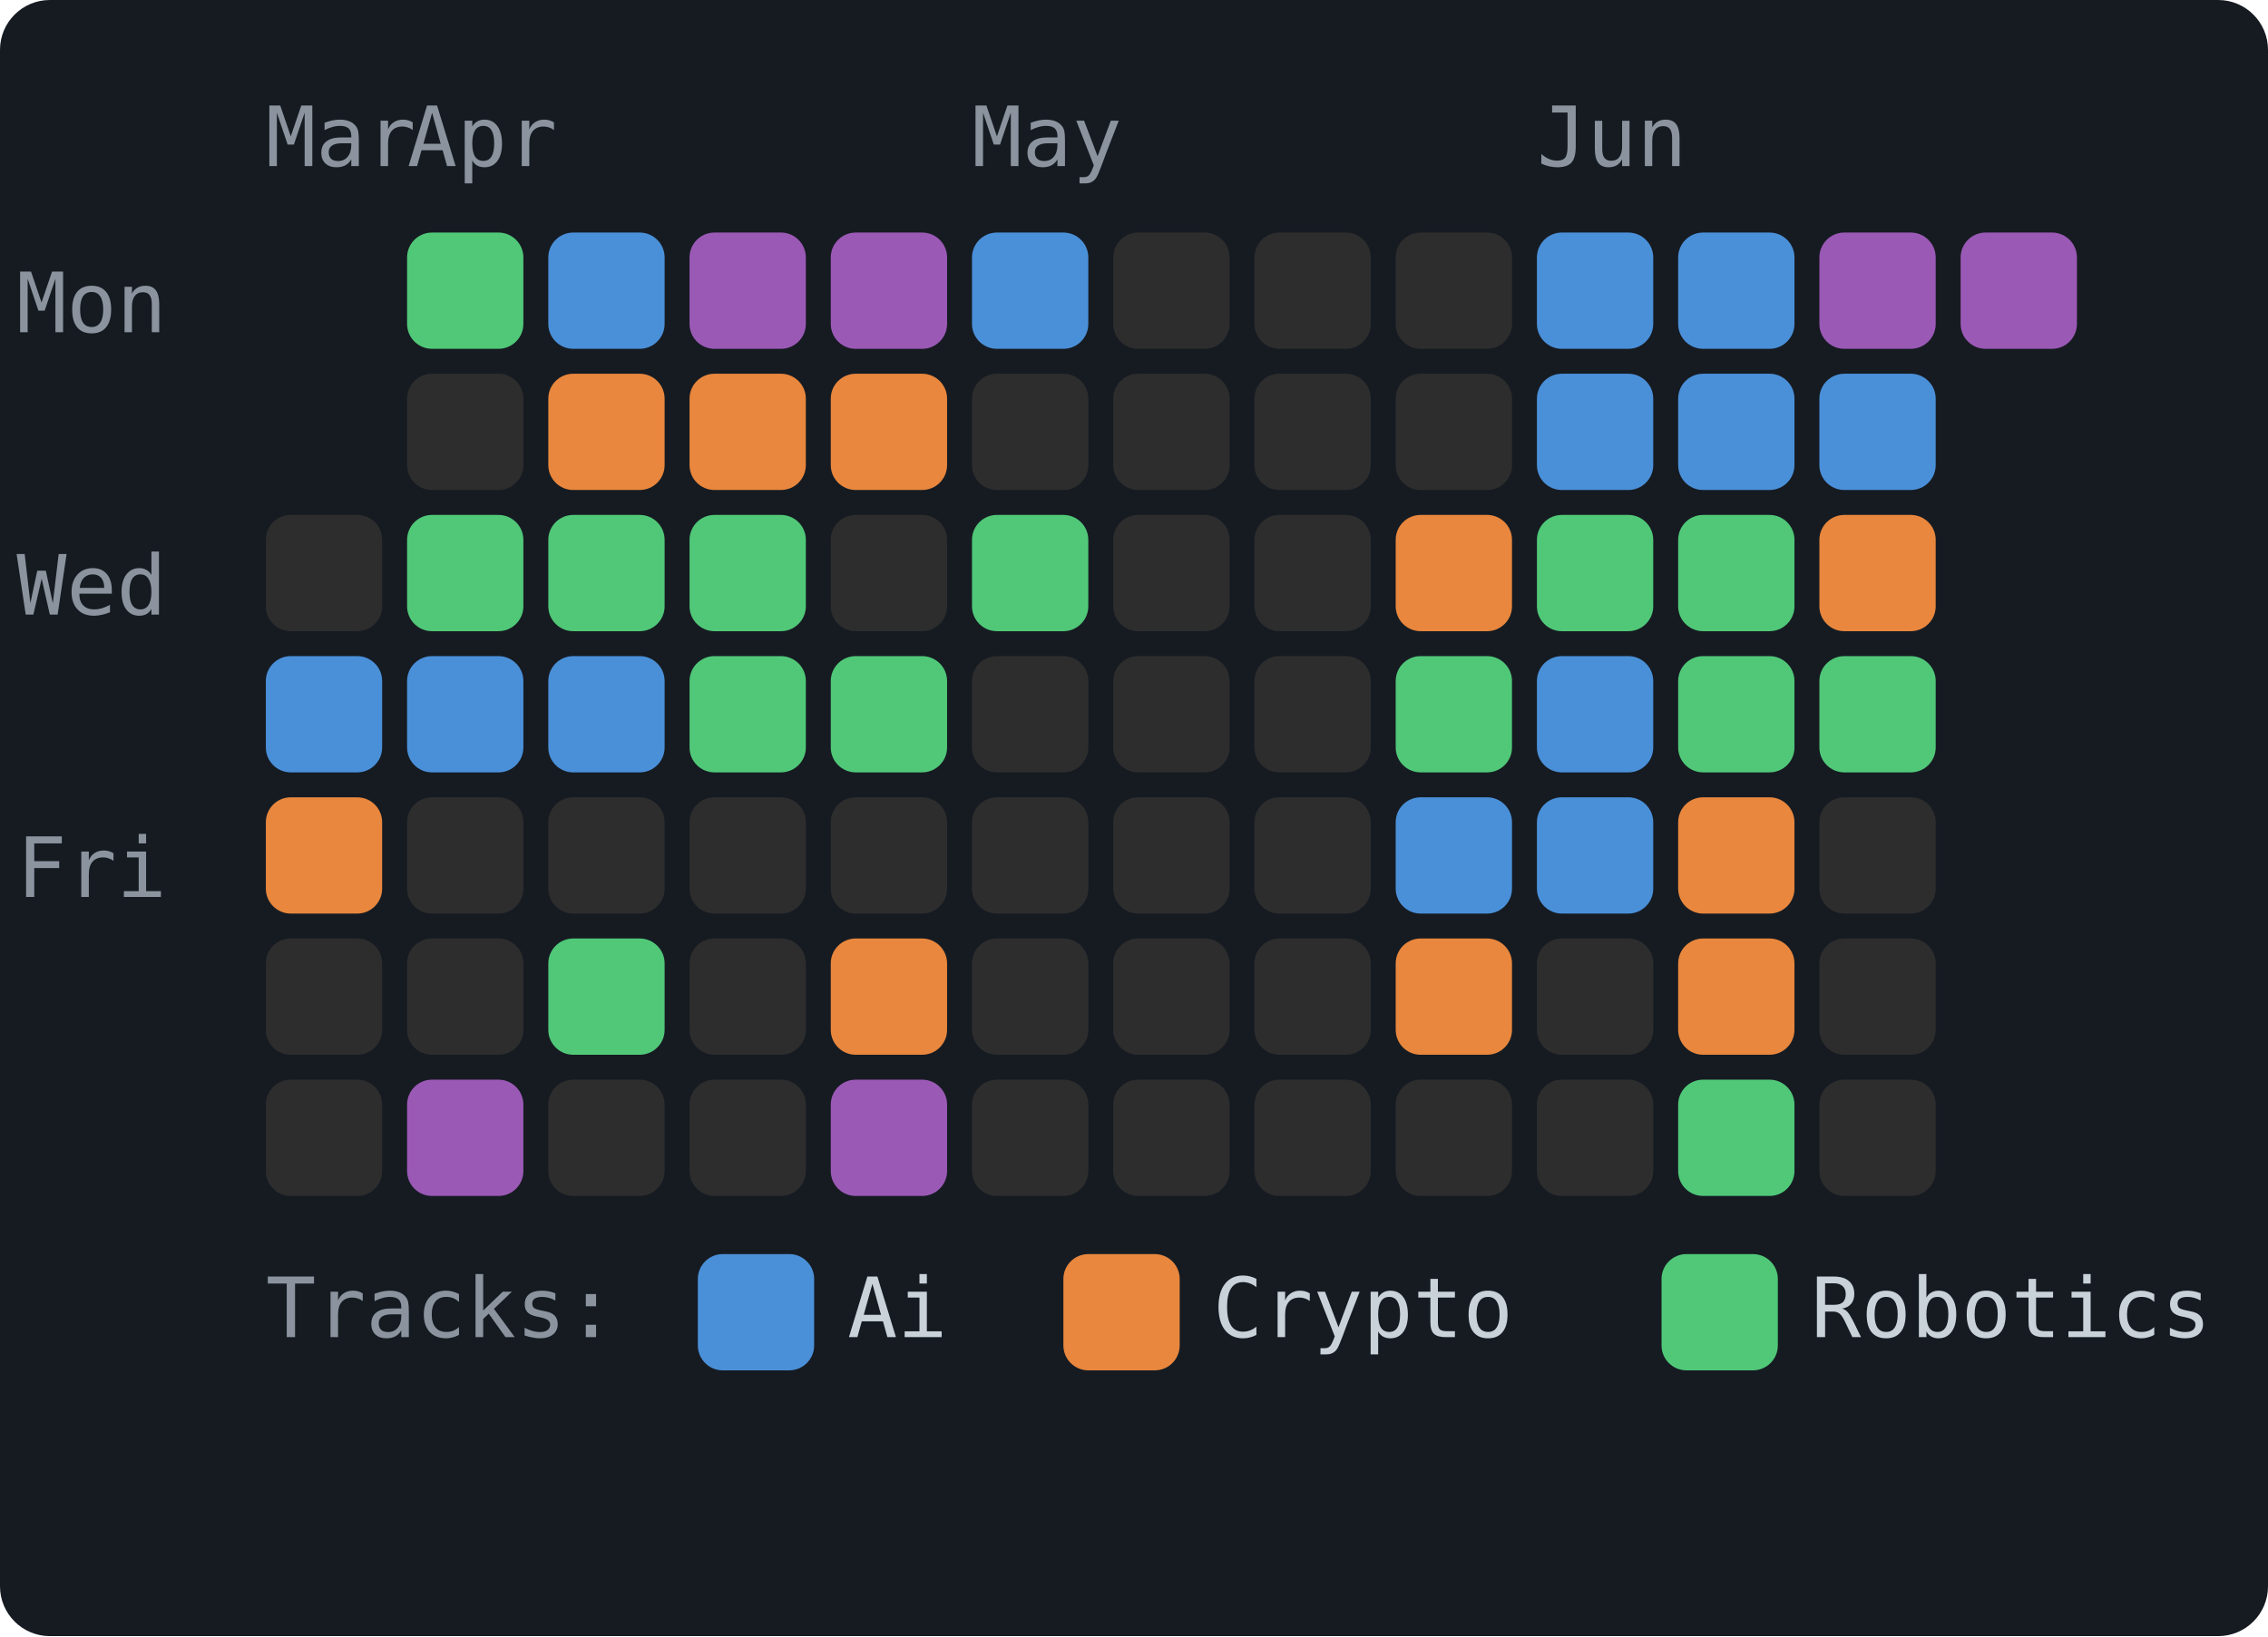
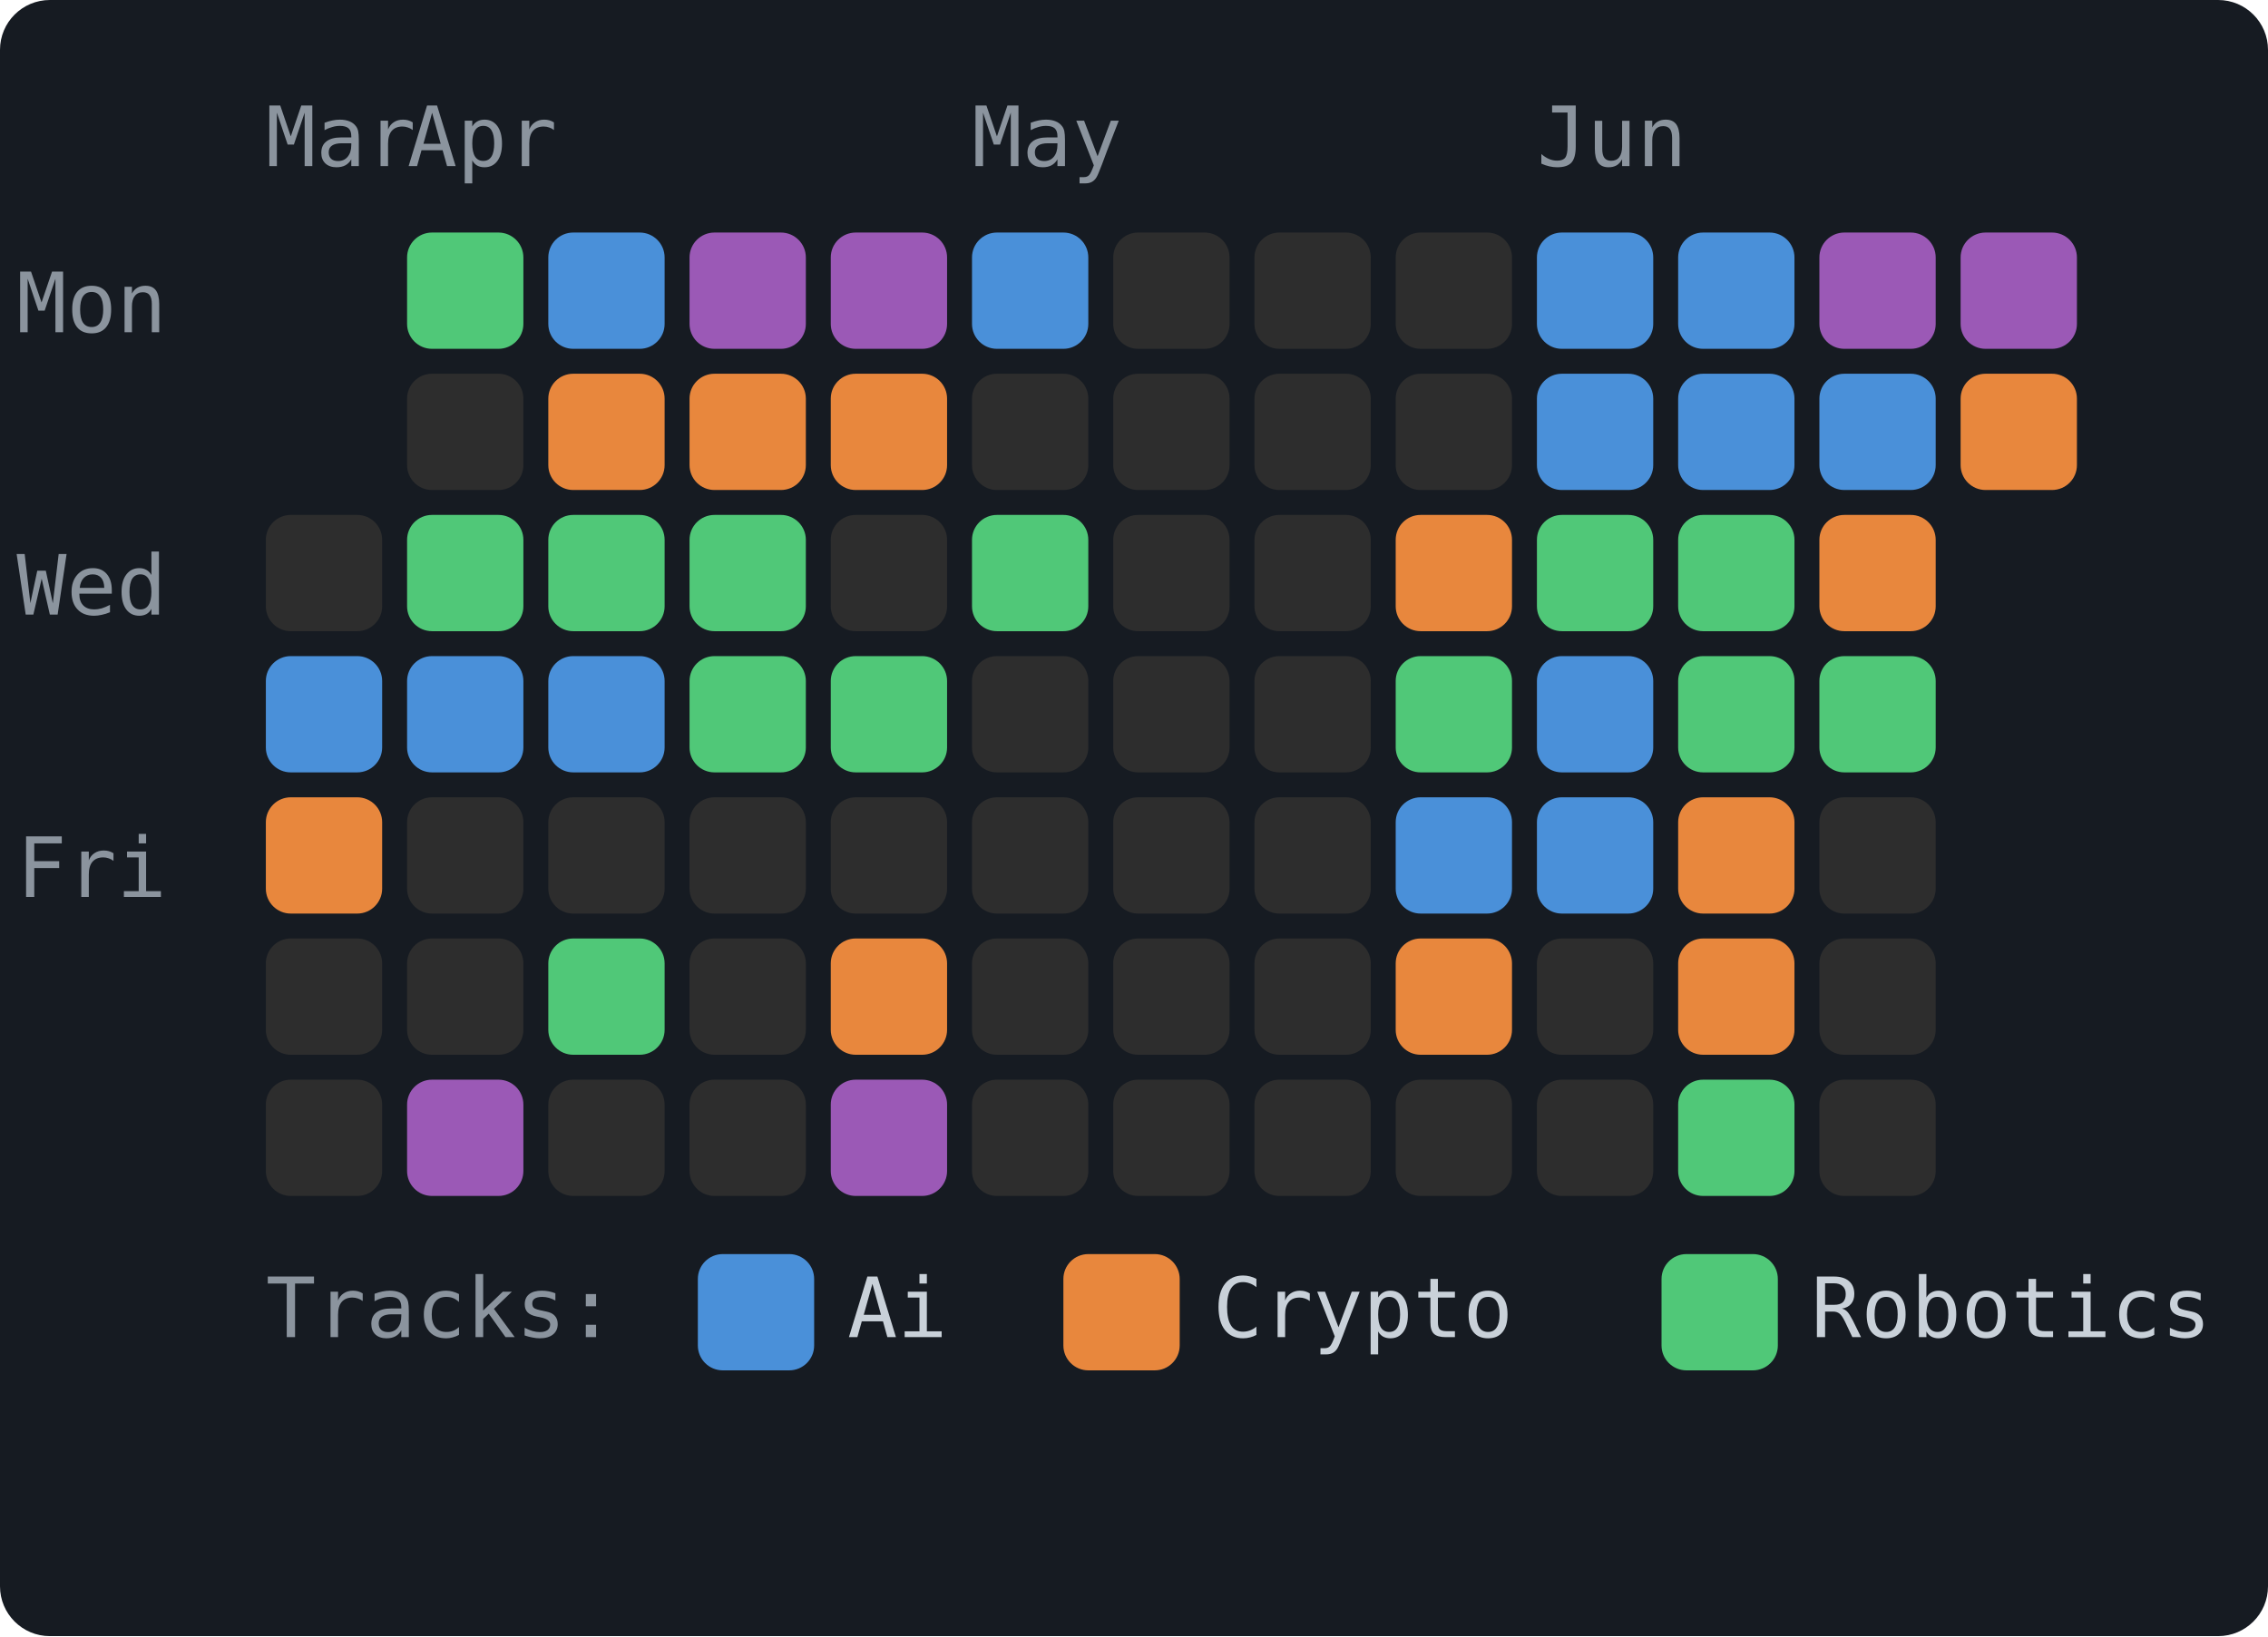
<svg xmlns="http://www.w3.org/2000/svg" width="273" height="197" viewBox="0 0 273 197">
  <rect width="273" height="197" fill="#161B22" rx="6" />
  <text x="2" y="40" fill="#8B949E" font-family="monospace" font-size="10">Mon</text>
  <text x="2" y="74" fill="#8B949E" font-family="monospace" font-size="10">Wed</text>
  <text x="2" y="108" fill="#8B949E" font-family="monospace" font-size="10">Fri</text>
  <text x="32" y="20" fill="#8B949E" font-family="monospace" font-size="10">Mar</text>
  <text x="49" y="20" fill="#8B949E" font-family="monospace" font-size="10">Apr</text>
  <text x="117" y="20" fill="#8B949E" font-family="monospace" font-size="10">May</text>
  <text x="185" y="20" fill="#8B949E" font-family="monospace" font-size="10">Jun</text>
  <rect x="32" y="62" width="14" height="14" rx="3" fill="#2D2D2D" />
  <rect x="32" y="79" width="14" height="14" rx="3" fill="#4A90D9" />
  <rect x="32" y="96" width="14" height="14" rx="3" fill="#E8873D" />
  <rect x="32" y="113" width="14" height="14" rx="3" fill="#2D2D2D" />
  <rect x="32" y="130" width="14" height="14" rx="3" fill="#2D2D2D" />
  <rect x="49" y="28" width="14" height="14" rx="3" fill="#50C878" />
  <rect x="49" y="45" width="14" height="14" rx="3" fill="#2D2D2D" />
  <rect x="49" y="62" width="14" height="14" rx="3" fill="#50C878" />
  <rect x="49" y="79" width="14" height="14" rx="3" fill="#4A90D9" />
  <rect x="49" y="96" width="14" height="14" rx="3" fill="#2D2D2D" />
  <rect x="49" y="113" width="14" height="14" rx="3" fill="#2D2D2D" />
  <rect x="49" y="130" width="14" height="14" rx="3" fill="#9B59B6" />
  <rect x="66" y="28" width="14" height="14" rx="3" fill="#4A90D9" />
  <rect x="66" y="45" width="14" height="14" rx="3" fill="#E8873D" />
  <rect x="66" y="62" width="14" height="14" rx="3" fill="#50C878" />
  <rect x="66" y="79" width="14" height="14" rx="3" fill="#4A90D9" />
  <rect x="66" y="96" width="14" height="14" rx="3" fill="#2D2D2D" />
  <rect x="66" y="113" width="14" height="14" rx="3" fill="#50C878" />
  <rect x="66" y="130" width="14" height="14" rx="3" fill="#2D2D2D" />
  <rect x="83" y="28" width="14" height="14" rx="3" fill="#9B59B6" />
  <rect x="83" y="45" width="14" height="14" rx="3" fill="#E8873D" />
  <rect x="83" y="62" width="14" height="14" rx="3" fill="#50C878" />
  <rect x="83" y="79" width="14" height="14" rx="3" fill="#50C878" />
  <rect x="83" y="96" width="14" height="14" rx="3" fill="#2D2D2D" />
  <rect x="83" y="113" width="14" height="14" rx="3" fill="#2D2D2D" />
  <rect x="83" y="130" width="14" height="14" rx="3" fill="#2D2D2D" />
  <rect x="100" y="28" width="14" height="14" rx="3" fill="#9B59B6" />
  <rect x="100" y="45" width="14" height="14" rx="3" fill="#E8873D" />
  <rect x="100" y="62" width="14" height="14" rx="3" fill="#2D2D2D" />
  <rect x="100" y="79" width="14" height="14" rx="3" fill="#50C878" />
  <rect x="100" y="96" width="14" height="14" rx="3" fill="#2D2D2D" />
  <rect x="100" y="113" width="14" height="14" rx="3" fill="#E8873D" />
  <rect x="100" y="130" width="14" height="14" rx="3" fill="#9B59B6" />
  <rect x="117" y="28" width="14" height="14" rx="3" fill="#4A90D9" />
  <rect x="117" y="45" width="14" height="14" rx="3" fill="#2D2D2D" />
  <rect x="117" y="62" width="14" height="14" rx="3" fill="#50C878" />
  <rect x="117" y="79" width="14" height="14" rx="3" fill="#2D2D2D" />
  <rect x="117" y="96" width="14" height="14" rx="3" fill="#2D2D2D" />
  <rect x="117" y="113" width="14" height="14" rx="3" fill="#2D2D2D" />
  <rect x="117" y="130" width="14" height="14" rx="3" fill="#2D2D2D" />
  <rect x="134" y="28" width="14" height="14" rx="3" fill="#2D2D2D" />
  <rect x="134" y="45" width="14" height="14" rx="3" fill="#2D2D2D" />
  <rect x="134" y="62" width="14" height="14" rx="3" fill="#2D2D2D" />
  <rect x="134" y="79" width="14" height="14" rx="3" fill="#2D2D2D" />
  <rect x="134" y="96" width="14" height="14" rx="3" fill="#2D2D2D" />
  <rect x="134" y="113" width="14" height="14" rx="3" fill="#2D2D2D" />
  <rect x="134" y="130" width="14" height="14" rx="3" fill="#2D2D2D" />
  <rect x="151" y="28" width="14" height="14" rx="3" fill="#2D2D2D" />
  <rect x="151" y="45" width="14" height="14" rx="3" fill="#2D2D2D" />
  <rect x="151" y="62" width="14" height="14" rx="3" fill="#2D2D2D" />
  <rect x="151" y="79" width="14" height="14" rx="3" fill="#2D2D2D" />
  <rect x="151" y="96" width="14" height="14" rx="3" fill="#2D2D2D" />
  <rect x="151" y="113" width="14" height="14" rx="3" fill="#2D2D2D" />
  <rect x="151" y="130" width="14" height="14" rx="3" fill="#2D2D2D" />
  <rect x="168" y="28" width="14" height="14" rx="3" fill="#2D2D2D" />
  <rect x="168" y="45" width="14" height="14" rx="3" fill="#2D2D2D" />
  <rect x="168" y="62" width="14" height="14" rx="3" fill="#E8873D" />
  <rect x="168" y="79" width="14" height="14" rx="3" fill="#50C878" />
  <rect x="168" y="96" width="14" height="14" rx="3" fill="#4A90D9" />
  <rect x="168" y="113" width="14" height="14" rx="3" fill="#E8873D" />
  <rect x="168" y="130" width="14" height="14" rx="3" fill="#2D2D2D" />
  <rect x="185" y="28" width="14" height="14" rx="3" fill="#4A90D9" />
  <rect x="185" y="45" width="14" height="14" rx="3" fill="#4A90D9" />
  <rect x="185" y="62" width="14" height="14" rx="3" fill="#50C878" />
  <rect x="185" y="79" width="14" height="14" rx="3" fill="#4A90D9" />
  <rect x="185" y="96" width="14" height="14" rx="3" fill="#4A90D9" />
  <rect x="185" y="113" width="14" height="14" rx="3" fill="#2D2D2D" />
  <rect x="185" y="130" width="14" height="14" rx="3" fill="#2D2D2D" />
  <rect x="202" y="28" width="14" height="14" rx="3" fill="#4A90D9" />
  <rect x="202" y="45" width="14" height="14" rx="3" fill="#4A90D9" />
  <rect x="202" y="62" width="14" height="14" rx="3" fill="#50C878" />
  <rect x="202" y="79" width="14" height="14" rx="3" fill="#50C878" />
  <rect x="202" y="96" width="14" height="14" rx="3" fill="#E8873D" />
  <rect x="202" y="113" width="14" height="14" rx="3" fill="#E8873D" />
  <rect x="202" y="130" width="14" height="14" rx="3" fill="#50C878" />
  <rect x="219" y="28" width="14" height="14" rx="3" fill="#9B59B6" />
  <rect x="219" y="45" width="14" height="14" rx="3" fill="#4A90D9" />
  <rect x="219" y="62" width="14" height="14" rx="3" fill="#E8873D" />
  <rect x="219" y="79" width="14" height="14" rx="3" fill="#50C878" />
  <rect x="219" y="96" width="14" height="14" rx="3" fill="#2D2D2D" />
  <rect x="219" y="113" width="14" height="14" rx="3" fill="#2D2D2D" />
  <rect x="219" y="130" width="14" height="14" rx="3" fill="#2D2D2D" />
  <rect x="236" y="28" width="14" height="14" rx="3" fill="#9B59B6" />
+   <rect x="236" y="45" width="14" height="14" rx="3" fill="#E8873D" />
  <text x="32" y="161" fill="#8B949E" font-family="monospace" font-size="10">Tracks:</text>
  <rect x="84" y="151" width="14" height="14" rx="3" fill="#4A90D9" />
  <text x="102" y="161" fill="#C9D1D9" font-family="monospace" font-size="10">Ai</text>
  <rect x="128" y="151" width="14" height="14" rx="3" fill="#E8873D" />
  <text x="146" y="161" fill="#C9D1D9" font-family="monospace" font-size="10">Crypto</text>
  <rect x="200" y="151" width="14" height="14" rx="3" fill="#50C878" />
  <text x="218" y="161" fill="#C9D1D9" font-family="monospace" font-size="10">Robotics</text>
  <rect x="286" y="151" width="14" height="14" rx="3" fill="#9B59B6" />
  <text x="304" y="161" fill="#C9D1D9" font-family="monospace" font-size="10">Integration</text>
  <rect x="393" y="151" width="14" height="14" rx="3" fill="#2D2D2D" />
  <text x="411" y="161" fill="#C9D1D9" font-family="monospace" font-size="10">No activity</text>
</svg>
